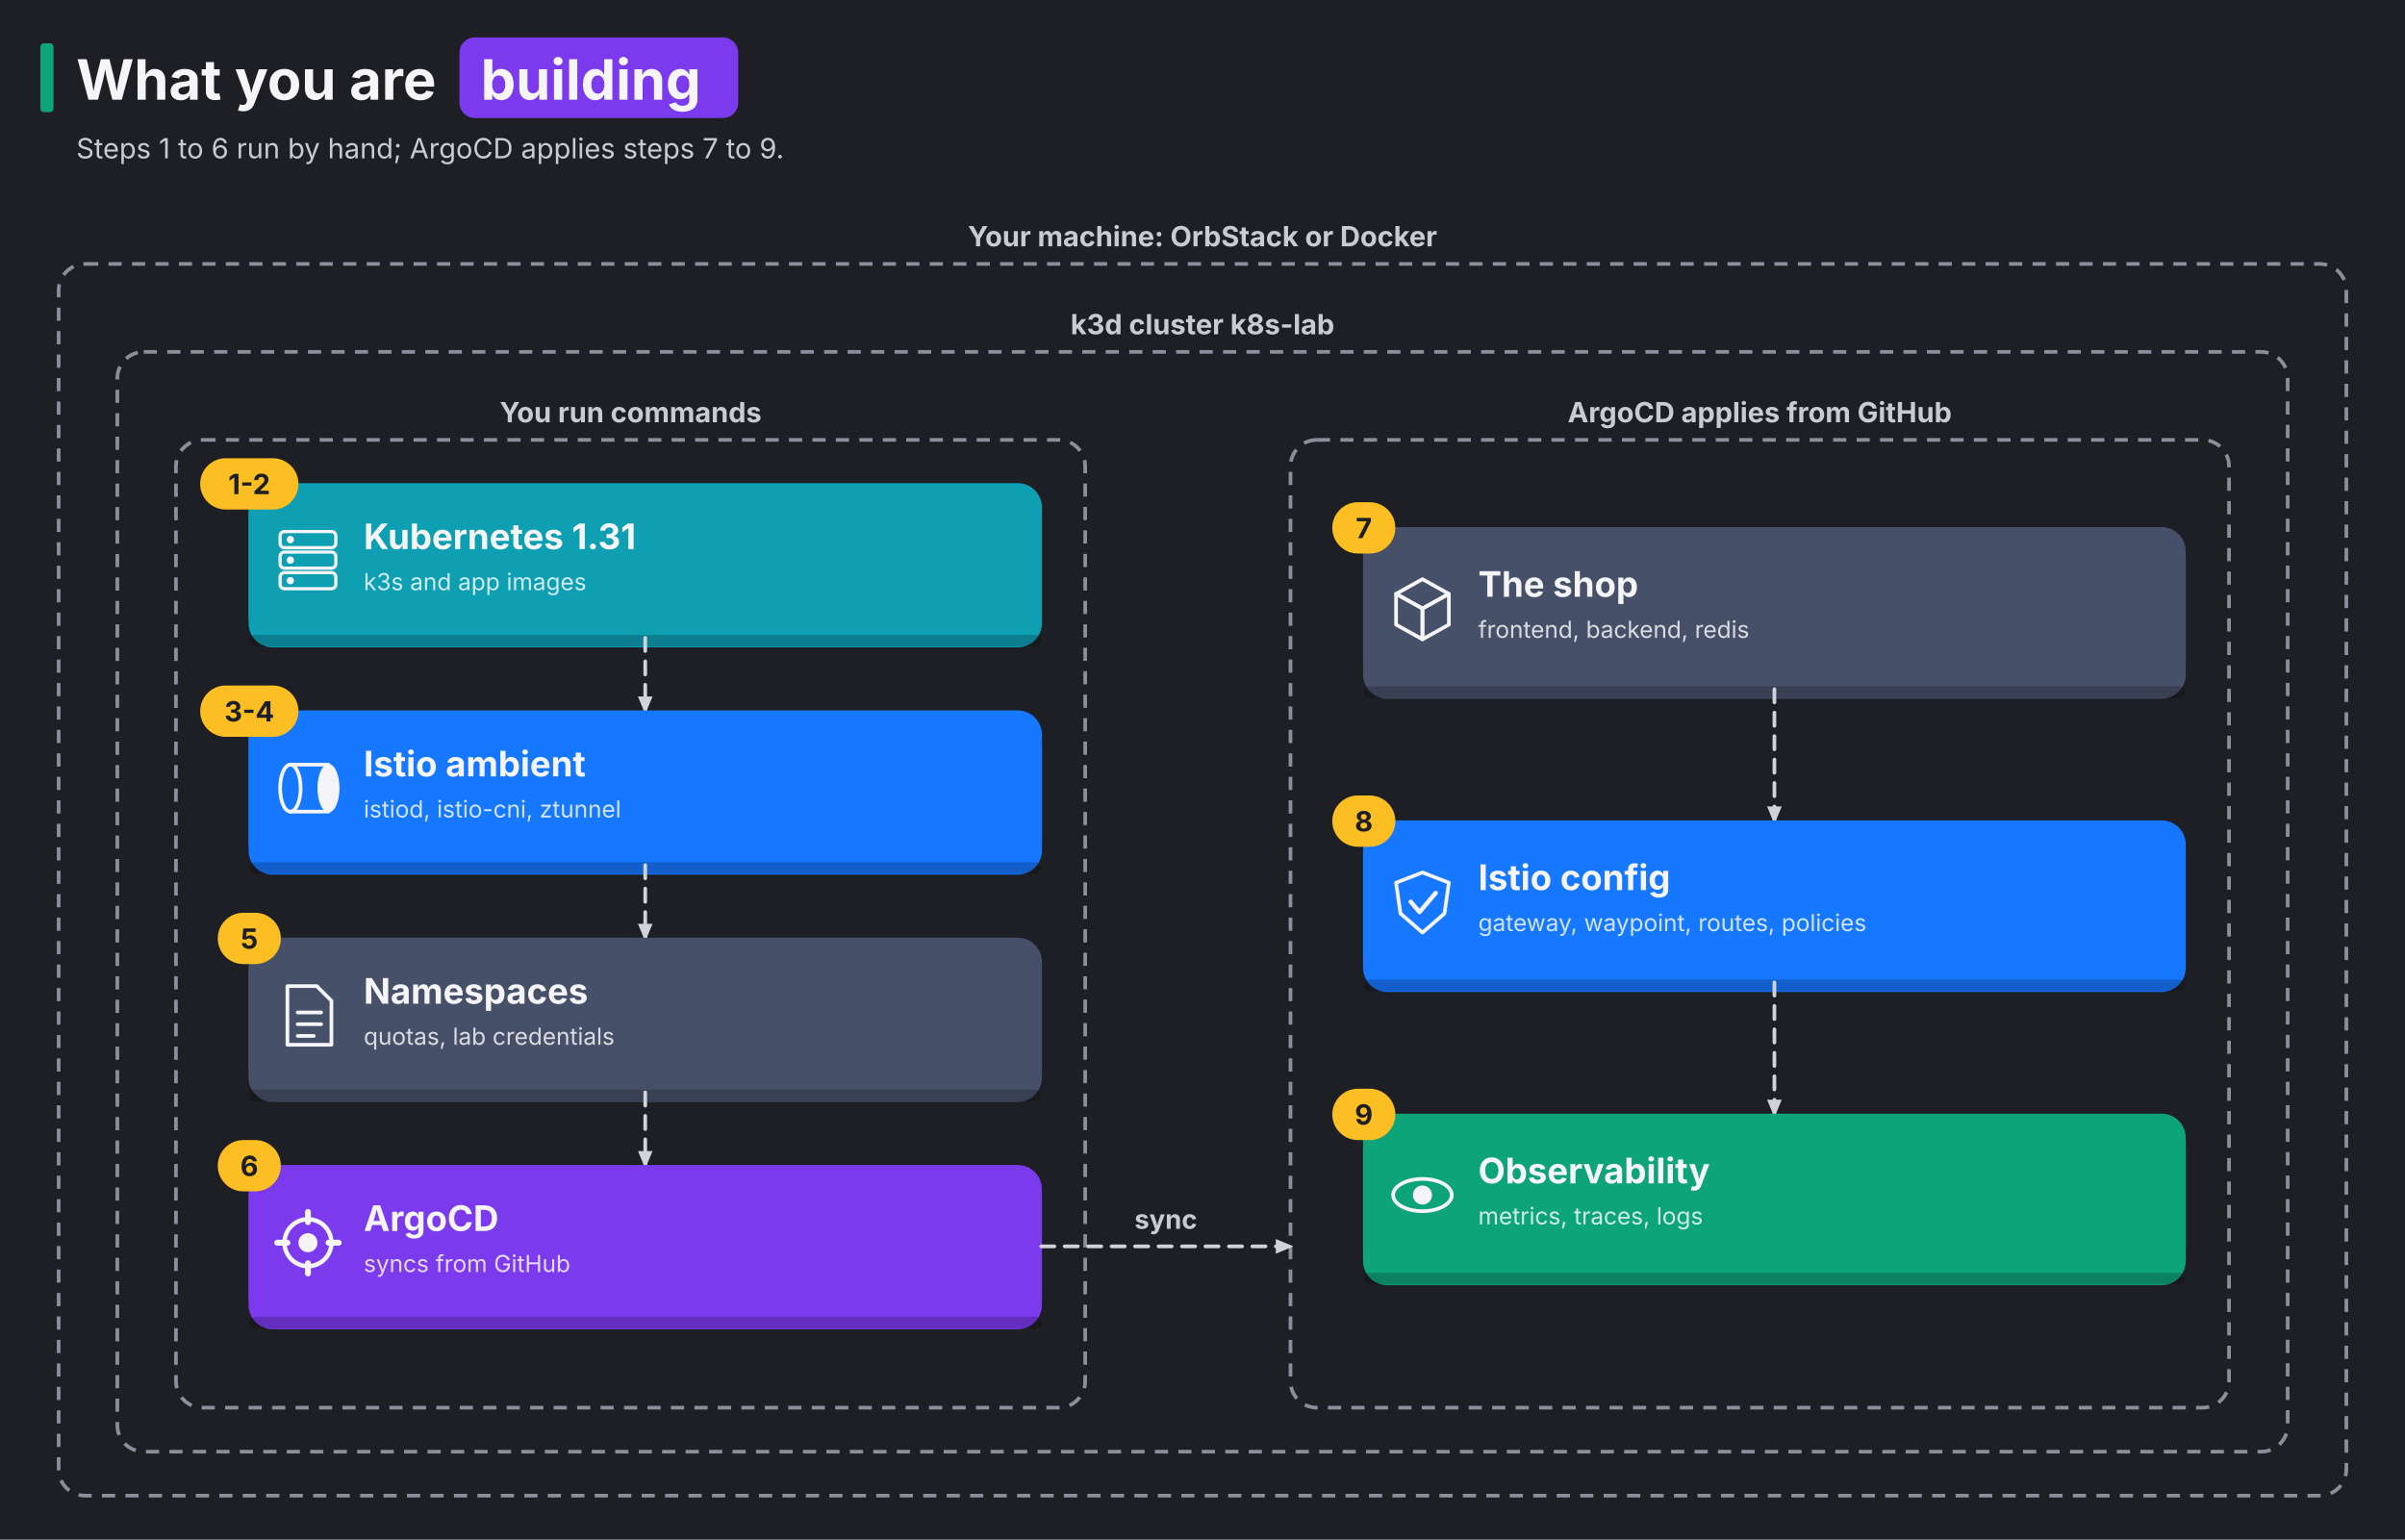
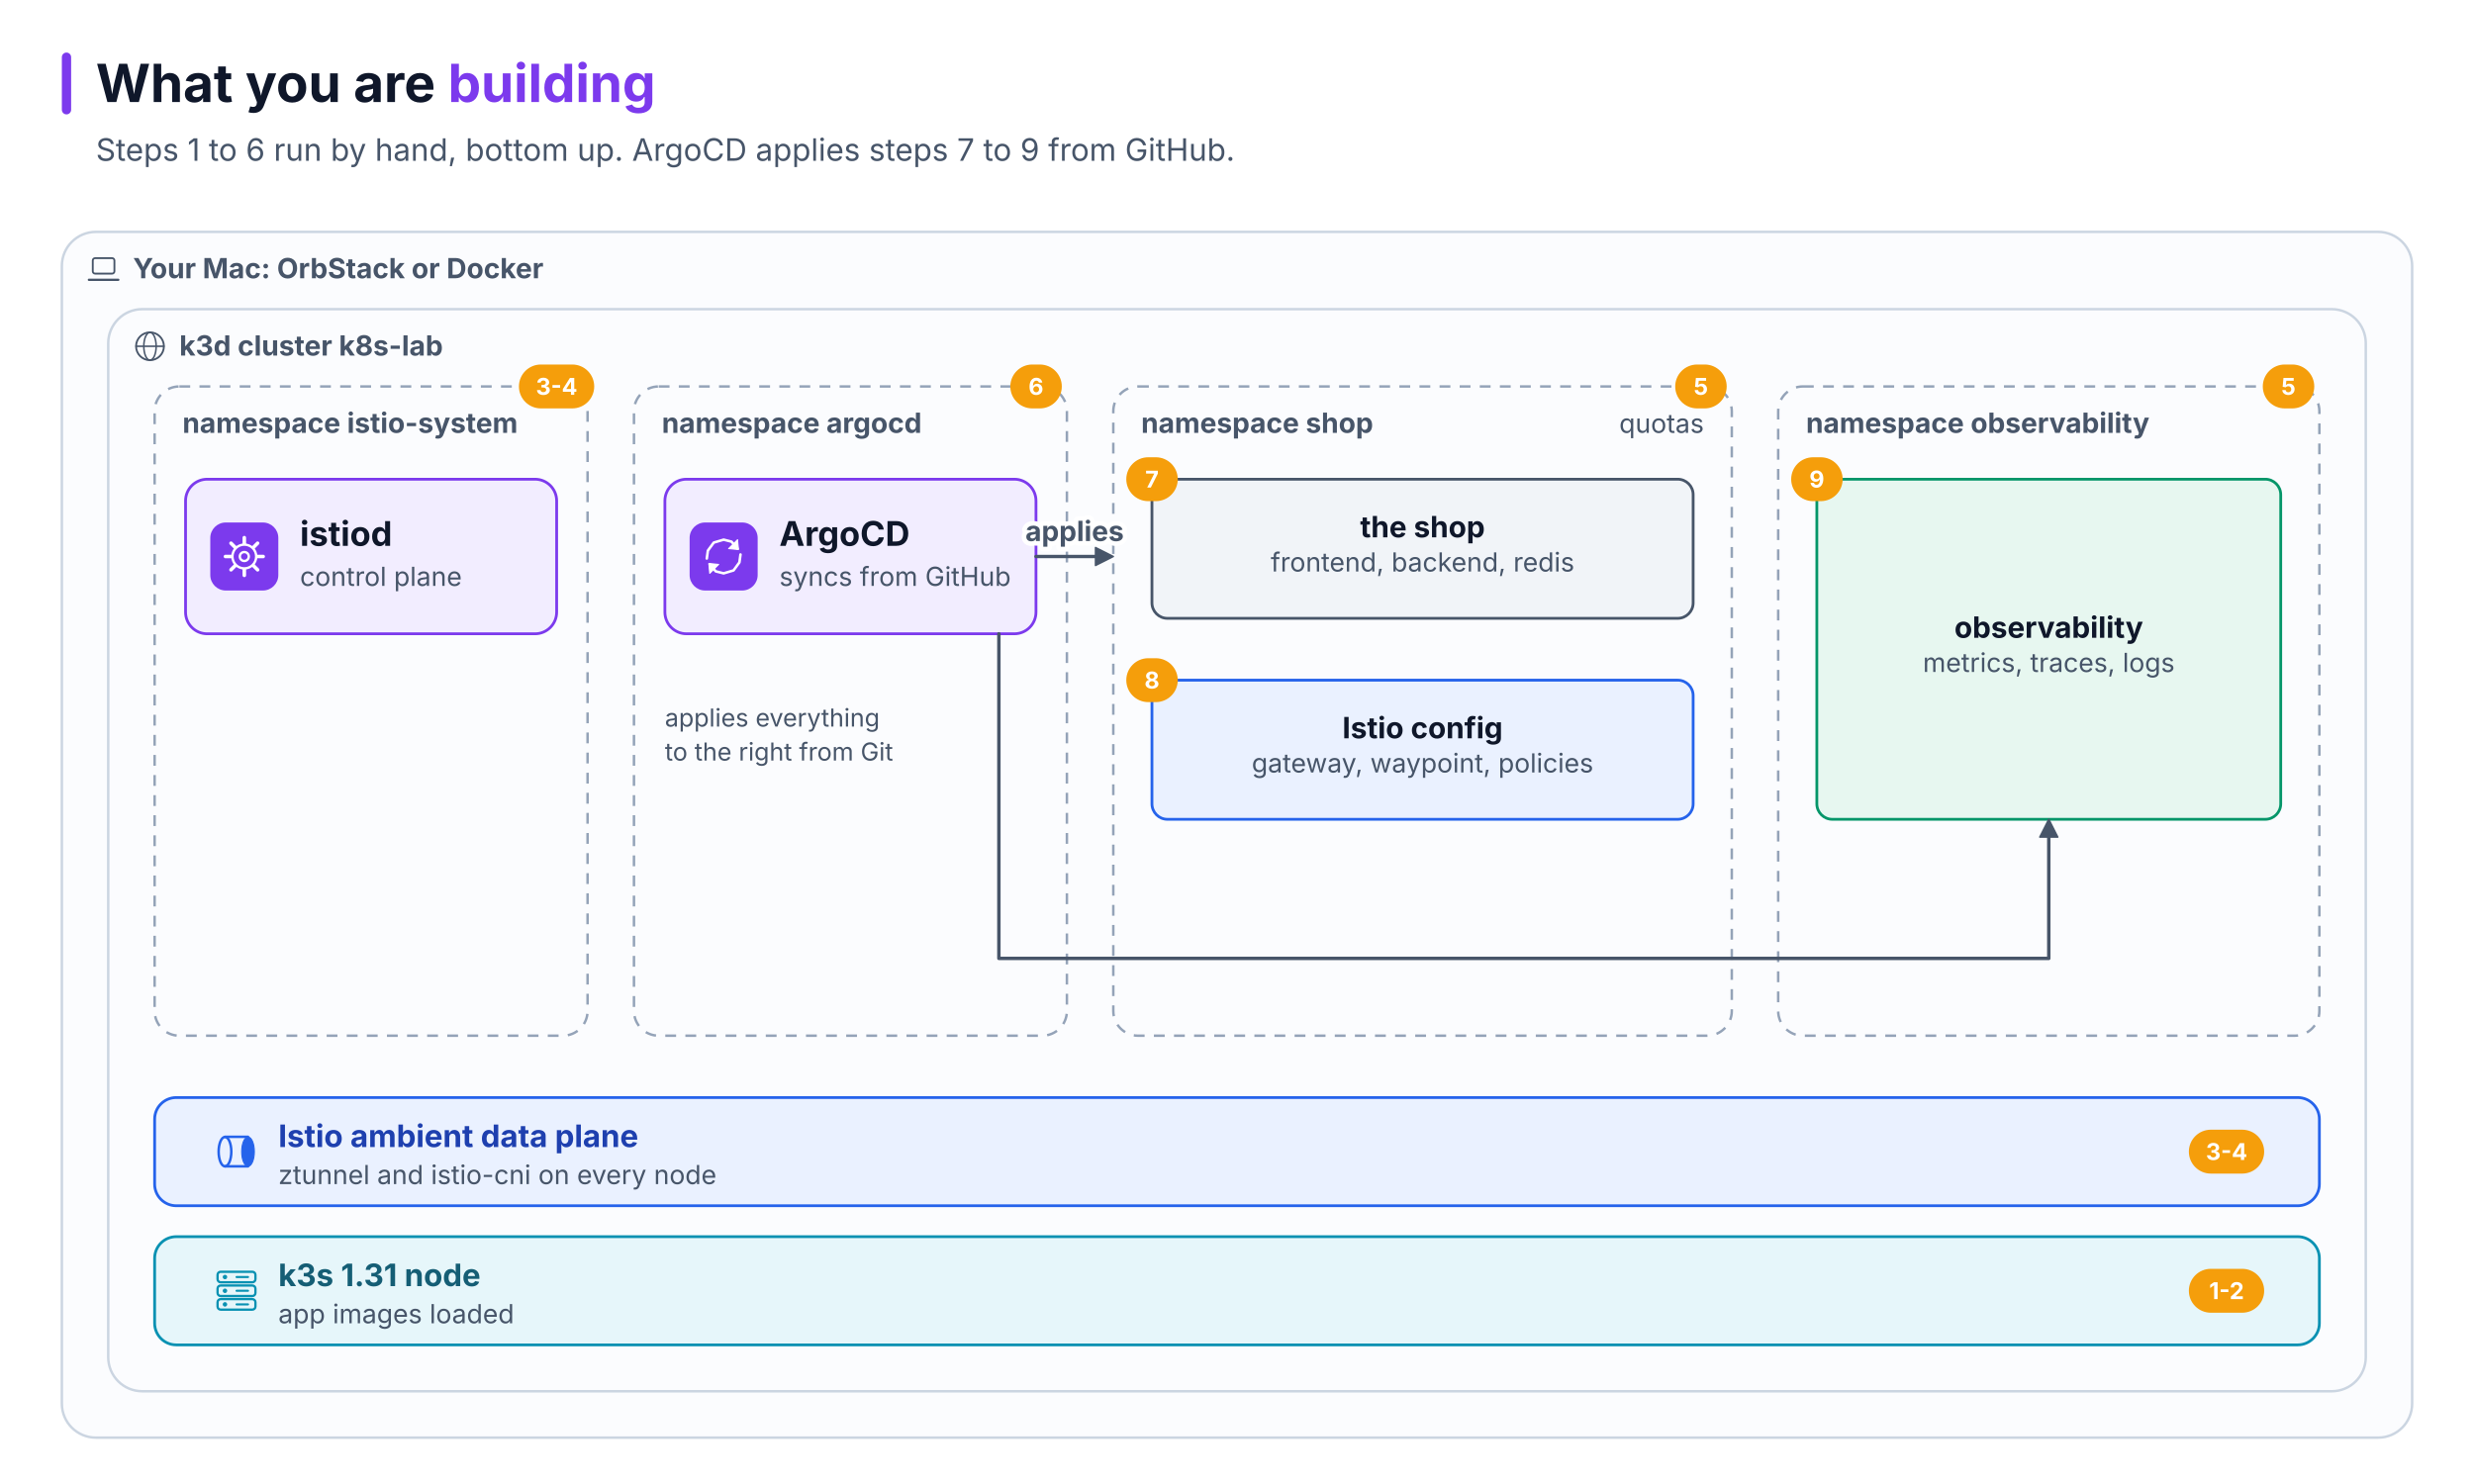
- <svg xmlns="http://www.w3.org/2000/svg" width="1640" height="1050" viewBox="0 0 1640 1050" font-family="Inter, -apple-system, 'Segoe UI', Helvetica, Arial, sans-serif">
-   <rect width="1640" height="1050" fill="#1e1f24" />
-   <defs>
-     <marker id="h" markerWidth="12" markerHeight="10" refX="10" refY="5" orient="auto" markerUnits="userSpaceOnUse">
-       <path d="M0,0 L12,5 L0,10 z" fill="#d0d3dc" />
-     </marker>
-   </defs>
-   <rect x="28.0" y="30.0" width="8.0" height="46.0" rx="2" fill="#0ea47a" stroke="#0ea47a" stroke-width="1" />
-   <text x="52.0" y="68.0" font-size="38" fill="#f5f5f7" font-weight="700" text-anchor="start">What you are</text>
-   <rect x="313.8" y="26.0" width="189.1" height="54.0" rx="10" fill="#7c3aed" stroke="#7c3aed" stroke-width="1" />
-   <text x="327.8" y="68.0" font-size="38" fill="#f5f5f7" font-weight="700" text-anchor="start">building</text>
-   <text x="52.0" y="108.0" font-size="19" fill="#c9cbd3" text-anchor="start">Steps 1 to 6 run by hand; ArgoCD applies steps 7 to 9.</text>
-   <rect x="40.0" y="180.0" width="1560.0" height="840.0" rx="18" fill="#00000000" stroke="#8b8f9c" stroke-width="2.5" stroke-dasharray="9 7" />
-   <text x="820.0" y="168.0" font-size="19" fill="#c9cbd3" font-weight="700" text-anchor="middle">Your machine: OrbStack or Docker</text>
-   <rect x="80.0" y="240.0" width="1480.0" height="750.0" rx="18" fill="#00000000" stroke="#8b8f9c" stroke-width="2.5" stroke-dasharray="9 7" />
-   <text x="820.0" y="228.0" font-size="19" fill="#c9cbd3" font-weight="700" text-anchor="middle">k3d cluster k8s-lab</text>
-   <rect x="120.0" y="300.0" width="620.0" height="660.0" rx="18" fill="#00000000" stroke="#8b8f9c" stroke-width="2.5" stroke-dasharray="9 7" />
-   <text x="430.0" y="288.0" font-size="19" fill="#c9cbd3" font-weight="700" text-anchor="middle">You run commands</text>
-   <rect x="170.0" y="336.0" width="540.0" height="105.0" rx="16" fill="#0e9fb3" stroke="#0e9fb3" stroke-width="1" />
-   <rect x="170.0" y="330.0" width="540.0" height="105.0" rx="16" fill="#0e9fb3" stroke="#0e9fb3" stroke-width="1" />
-   <rect x="170.0" y="433.0" width="540.0" height="8.0" rx="4" fill="#00000033" stroke="#00000033" stroke-width="0" />
-   <rect x="191.0" y="362.5" width="38.0" height="11.0" rx="3" fill="none" stroke="#f5f5f7" stroke-width="2.2" />
-   <ellipse cx="198.0" cy="368.0" rx="2" ry="2" fill="#f5f5f7" stroke="#f5f5f7" stroke-width="1" />
-   <rect x="191.0" y="376.5" width="38.0" height="11.0" rx="3" fill="none" stroke="#f5f5f7" stroke-width="2.2" />
-   <ellipse cx="198.0" cy="382.0" rx="2" ry="2" fill="#f5f5f7" stroke="#f5f5f7" stroke-width="1" />
-   <rect x="191.0" y="390.5" width="38.0" height="11.0" rx="3" fill="none" stroke="#f5f5f7" stroke-width="2.2" />
-   <ellipse cx="198.0" cy="396.0" rx="2" ry="2" fill="#f5f5f7" stroke="#f5f5f7" stroke-width="1" />
-   <text x="248.0" y="374.5" font-size="24" fill="#f5f5f7" font-weight="700" text-anchor="start">Kubernetes 1.31</text>
-   <text x="248.0" y="402.5" font-size="16" fill="#ffffffcc" text-anchor="start">k3s and app images</text>
-   <rect x="137.0" y="313.0" width="66.0" height="34.0" rx="17" fill="#fbbf24" stroke="#fbbf24" stroke-width="1" />
-   <text x="170.0" y="337.0" font-size="19" fill="#1e1f24" font-weight="700" text-anchor="middle">1-2</text>
-   <polyline points="440.0,435.0 440.0,485.0" fill="none" stroke="#d0d3dc" stroke-width="2.5" stroke-linecap="round" stroke-linejoin="round" stroke-dasharray="9 7" marker-end="url(#h)" />
-   <rect x="170.0" y="491.0" width="540.0" height="105.0" rx="16" fill="#1677ff" stroke="#1677ff" stroke-width="1" />
-   <rect x="170.0" y="485.0" width="540.0" height="105.0" rx="16" fill="#1677ff" stroke="#1677ff" stroke-width="1" />
-   <rect x="170.0" y="588.0" width="540.0" height="8.0" rx="4" fill="#00000033" stroke="#00000033" stroke-width="0" />
-   <ellipse cx="198.0" cy="537.5" rx="7" ry="16" fill="none" stroke="#f5f5f7" stroke-width="2.5" />
-   <polyline points="198.0,521.5 224.0,521.5" fill="none" stroke="#f5f5f7" stroke-width="2.5" stroke-linecap="round" stroke-linejoin="round" />
-   <polyline points="198.0,553.5 224.0,553.5" fill="none" stroke="#f5f5f7" stroke-width="2.5" stroke-linecap="round" stroke-linejoin="round" />
-   <ellipse cx="224.0" cy="537.5" rx="7" ry="16" fill="#f5f5f7" stroke="#f5f5f7" stroke-width="1" />
-   <text x="248.0" y="529.5" font-size="24" fill="#f5f5f7" font-weight="700" text-anchor="start">Istio ambient</text>
-   <text x="248.0" y="557.5" font-size="16" fill="#ffffffcc" text-anchor="start">istiod, istio-cni, ztunnel</text>
-   <rect x="137.0" y="468.0" width="66.0" height="34.0" rx="17" fill="#fbbf24" stroke="#fbbf24" stroke-width="1" />
-   <text x="170.0" y="492.0" font-size="19" fill="#1e1f24" font-weight="700" text-anchor="middle">3-4</text>
-   <polyline points="440.0,590.0 440.0,640.0" fill="none" stroke="#d0d3dc" stroke-width="2.5" stroke-linecap="round" stroke-linejoin="round" stroke-dasharray="9 7" marker-end="url(#h)" />
-   <rect x="170.0" y="646.0" width="540.0" height="105.0" rx="16" fill="#475069" stroke="#475069" stroke-width="1" />
-   <rect x="170.0" y="640.0" width="540.0" height="105.0" rx="16" fill="#475069" stroke="#475069" stroke-width="1" />
-   <rect x="170.0" y="743.0" width="540.0" height="8.0" rx="4" fill="#00000033" stroke="#00000033" stroke-width="0" />
-   <polygon points="196.0,672.5 216.0,672.5 226.0,682.5 226.0,712.5 196.0,712.5" fill="none" stroke="#f5f5f7" stroke-width="2.5" stroke-linejoin="round" />
-   <polyline points="203.0,690.5 219.0,690.5" fill="none" stroke="#f5f5f7" stroke-width="2.5" stroke-linecap="round" stroke-linejoin="round" />
-   <polyline points="203.0,698.5 219.0,698.5" fill="none" stroke="#f5f5f7" stroke-width="2.5" stroke-linecap="round" stroke-linejoin="round" />
-   <polyline points="203.0,706.5 214.0,706.5" fill="none" stroke="#f5f5f7" stroke-width="2.5" stroke-linecap="round" stroke-linejoin="round" />
-   <text x="248.0" y="684.5" font-size="24" fill="#f5f5f7" font-weight="700" text-anchor="start">Namespaces</text>
-   <text x="248.0" y="712.5" font-size="16" fill="#ffffffcc" text-anchor="start">quotas, lab credentials</text>
-   <rect x="149.0" y="623.0" width="42.0" height="34.0" rx="17" fill="#fbbf24" stroke="#fbbf24" stroke-width="1" />
-   <text x="170.0" y="647.0" font-size="19" fill="#1e1f24" font-weight="700" text-anchor="middle">5</text>
-   <polyline points="440.0,745.0 440.0,795.0" fill="none" stroke="#d0d3dc" stroke-width="2.5" stroke-linecap="round" stroke-linejoin="round" stroke-dasharray="9 7" marker-end="url(#h)" />
-   <rect x="170.0" y="801.0" width="540.0" height="105.0" rx="16" fill="#7c3aed" stroke="#7c3aed" stroke-width="1" />
-   <rect x="170.0" y="795.0" width="540.0" height="105.0" rx="16" fill="#7c3aed" stroke="#7c3aed" stroke-width="1" />
-   <rect x="170.0" y="898.0" width="540.0" height="8.0" rx="4" fill="#00000033" stroke="#00000033" stroke-width="0" />
-   <ellipse cx="210.0" cy="847.5" rx="16" ry="16" fill="none" stroke="#f5f5f7" stroke-width="3" />
-   <ellipse cx="210.0" cy="847.5" rx="6" ry="6" fill="#f5f5f7" stroke="#f5f5f7" stroke-width="1" />
-   <polyline points="210.0,826.5 210.0,833.5" fill="none" stroke="#f5f5f7" stroke-width="4" stroke-linecap="round" stroke-linejoin="round" />
-   <polyline points="210.0,861.5 210.0,868.5" fill="none" stroke="#f5f5f7" stroke-width="4" stroke-linecap="round" stroke-linejoin="round" />
-   <polyline points="189.0,847.5 196.0,847.5" fill="none" stroke="#f5f5f7" stroke-width="4" stroke-linecap="round" stroke-linejoin="round" />
-   <polyline points="224.0,847.5 231.0,847.5" fill="none" stroke="#f5f5f7" stroke-width="4" stroke-linecap="round" stroke-linejoin="round" />
-   <text x="248.0" y="839.5" font-size="24" fill="#f5f5f7" font-weight="700" text-anchor="start">ArgoCD</text>
-   <text x="248.0" y="867.5" font-size="16" fill="#ffffffcc" text-anchor="start">syncs from GitHub</text>
-   <rect x="149.0" y="778.0" width="42.0" height="34.0" rx="17" fill="#fbbf24" stroke="#fbbf24" stroke-width="1" />
-   <text x="170.0" y="802.0" font-size="19" fill="#1e1f24" font-weight="700" text-anchor="middle">6</text>
-   <rect x="880.0" y="300.0" width="640.0" height="660.0" rx="18" fill="#00000000" stroke="#8b8f9c" stroke-width="2.5" stroke-dasharray="9 7" />
-   <text x="1200.0" y="288.0" font-size="19" fill="#c9cbd3" font-weight="700" text-anchor="middle">ArgoCD applies from GitHub</text>
-   <rect x="930.0" y="366.0" width="560.0" height="110.0" rx="16" fill="#475069" stroke="#475069" stroke-width="1" />
-   <rect x="930.0" y="360.0" width="560.0" height="110.0" rx="16" fill="#475069" stroke="#475069" stroke-width="1" />
-   <rect x="930.0" y="468.0" width="560.0" height="8.0" rx="4" fill="#00000033" stroke="#00000033" stroke-width="0" />
-   <polygon points="970.0,395.0 988.0,405.0 970.0,415.0 952.0,405.0" fill="none" stroke="#f5f5f7" stroke-width="2.5" stroke-linejoin="round" />
-   <polygon points="952.0,405.0 970.0,415.0 970.0,436.0 952.0,426.0" fill="none" stroke="#f5f5f7" stroke-width="2.5" stroke-linejoin="round" />
-   <polygon points="988.0,405.0 970.0,415.0 970.0,436.0 988.0,426.0" fill="none" stroke="#f5f5f7" stroke-width="2.5" stroke-linejoin="round" />
-   <text x="1008.0" y="407.0" font-size="24" fill="#f5f5f7" font-weight="700" text-anchor="start">The shop</text>
-   <text x="1008.0" y="435.0" font-size="16" fill="#ffffffcc" text-anchor="start">frontend, backend, redis</text>
-   <rect x="909.0" y="343.0" width="42.0" height="34.0" rx="17" fill="#fbbf24" stroke="#fbbf24" stroke-width="1" />
-   <text x="930.0" y="367.0" font-size="19" fill="#1e1f24" font-weight="700" text-anchor="middle">7</text>
-   <polyline points="1210.0,470.0 1210.0,560.0" fill="none" stroke="#d0d3dc" stroke-width="2.5" stroke-linecap="round" stroke-linejoin="round" stroke-dasharray="9 7" marker-end="url(#h)" />
-   <rect x="930.0" y="566.0" width="560.0" height="110.0" rx="16" fill="#1677ff" stroke="#1677ff" stroke-width="1" />
-   <rect x="930.0" y="560.0" width="560.0" height="110.0" rx="16" fill="#1677ff" stroke="#1677ff" stroke-width="1" />
-   <rect x="930.0" y="668.0" width="560.0" height="8.0" rx="4" fill="#00000033" stroke="#00000033" stroke-width="0" />
-   <polygon points="970.0,595.0 988.0,602.0 985.0,623.0 970.0,636.0 955.0,623.0 952.0,602.0" fill="none" stroke="#f5f5f7" stroke-width="2.5" stroke-linejoin="round" />
-   <polyline points="962.0,615.0 968.0,622.0 979.0,609.0" fill="none" stroke="#f5f5f7" stroke-width="3" stroke-linecap="round" stroke-linejoin="round" />
-   <text x="1008.0" y="607.0" font-size="24" fill="#f5f5f7" font-weight="700" text-anchor="start">Istio config</text>
-   <text x="1008.0" y="635.0" font-size="16" fill="#ffffffcc" text-anchor="start">gateway, waypoint, routes, policies</text>
-   <rect x="909.0" y="543.0" width="42.0" height="34.0" rx="17" fill="#fbbf24" stroke="#fbbf24" stroke-width="1" />
-   <text x="930.0" y="567.0" font-size="19" fill="#1e1f24" font-weight="700" text-anchor="middle">8</text>
-   <polyline points="1210.0,670.0 1210.0,760.0" fill="none" stroke="#d0d3dc" stroke-width="2.5" stroke-linecap="round" stroke-linejoin="round" stroke-dasharray="9 7" marker-end="url(#h)" />
-   <rect x="930.0" y="766.0" width="560.0" height="110.0" rx="16" fill="#0ea47a" stroke="#0ea47a" stroke-width="1" />
-   <rect x="930.0" y="760.0" width="560.0" height="110.0" rx="16" fill="#0ea47a" stroke="#0ea47a" stroke-width="1" />
-   <rect x="930.0" y="868.0" width="560.0" height="8.0" rx="4" fill="#00000033" stroke="#00000033" stroke-width="0" />
-   <ellipse cx="970.0" cy="815.0" rx="20" ry="11" fill="none" stroke="#f5f5f7" stroke-width="2.5" />
-   <ellipse cx="970.0" cy="815.0" rx="6" ry="6" fill="#f5f5f7" stroke="#f5f5f7" stroke-width="1" />
-   <text x="1008.0" y="807.0" font-size="24" fill="#f5f5f7" font-weight="700" text-anchor="start">Observability</text>
-   <text x="1008.0" y="835.0" font-size="16" fill="#ffffffcc" text-anchor="start">metrics, traces, logs</text>
-   <rect x="909.0" y="743.0" width="42.0" height="34.0" rx="17" fill="#fbbf24" stroke="#fbbf24" stroke-width="1" />
-   <text x="930.0" y="767.0" font-size="19" fill="#1e1f24" font-weight="700" text-anchor="middle">9</text>
-   <polyline points="710.0,850.0 880.0,850.0" fill="none" stroke="#d0d3dc" stroke-width="2.5" stroke-linecap="round" stroke-linejoin="round" stroke-dasharray="9 7" marker-end="url(#h)" />
-   <text x="795.0" y="838.0" font-size="18" fill="#c9cbd3" font-weight="700" text-anchor="middle">sync</text>
+ <svg xmlns="http://www.w3.org/2000/svg" width="1600" height="960" viewBox="0 0 1600 960" font-family="Inter, -apple-system, 'Segoe UI', Helvetica, Arial, sans-serif">
+   <rect width="1600" height="960" fill="#ffffff" />
+   <rect x="40.0" y="34.0" width="6.0" height="40.0" rx="3.0" fill="#7c3aed" stroke="none" />
+   <text x="62" y="66" font-size="34" font-weight="700" fill="#0f172a">What you are <tspan fill="#7c3aed">building</tspan>
+   </text>
+   <text x="62.0" y="104.0" font-size="20.0" fill="#475569" text-anchor="start">Steps 1 to 6 run by hand, bottom up. ArgoCD applies steps 7 to 9 from GitHub.</text>
+   <rect x="40.0" y="150.0" width="1520.0" height="780.0" rx="22.0" fill="#fbfcfe" stroke="#cbd5e1" stroke-width="1.6" />
+   <rect x="60.0" y="167.0" width="14.0" height="10.0" rx="1.5" fill="none" stroke="#475569" stroke-width="1.2" />
+   <polyline points="57.5,181.0 76.5,181.0" fill="none" stroke="#475569" stroke-width="1.50" stroke-linecap="round" stroke-linejoin="round" />
+   <text x="86.0" y="180.0" font-size="18.0" fill="#475569" font-weight="700" text-anchor="start">Your Mac: OrbStack or Docker</text>
+   <rect x="70.0" y="200.0" width="1460.0" height="700.0" rx="22.0" fill="#fbfcfe" stroke="#cbd5e1" stroke-width="1.6" />
+   <ellipse cx="97.0" cy="224.0" rx="9.0" ry="9.0" fill="none" stroke="#475569" stroke-width="1.20" />
+   <ellipse cx="97.0" cy="224.0" rx="4.0" ry="9.0" fill="none" stroke="#475569" stroke-width="1.00" />
+   <polyline points="88.0,224.0 106.0,224.0" fill="none" stroke="#475569" stroke-width="1.00" stroke-linecap="round" stroke-linejoin="round" />
+   <text x="116.0" y="230.0" font-size="18.0" fill="#475569" font-weight="700" text-anchor="start">k3d cluster k8s-lab</text>
+   <rect x="100.0" y="800.0" width="1400.0" height="70.0" rx="14.0" fill="#e6f6fa" stroke="#0891b2" stroke-width="1.8" />
+   <rect x="140.7" y="822.7" width="24.5" height="6.8" rx="2.0" fill="none" stroke="#0891b2" stroke-width="1.496" />
+   <ellipse cx="145.5" cy="826.1" rx="1.1" ry="1.1" fill="#0891b2" stroke="#0891b2" stroke-width="0.68" />
+   <polyline points="153.0,826.1 160.4,826.1" fill="none" stroke="#0891b2" stroke-width="1.36" stroke-linecap="round" stroke-linejoin="round" />
+   <rect x="140.7" y="831.6" width="24.5" height="6.8" rx="2.0" fill="none" stroke="#0891b2" stroke-width="1.496" />
+   <ellipse cx="145.5" cy="835.0" rx="1.1" ry="1.1" fill="#0891b2" stroke="#0891b2" stroke-width="0.68" />
+   <polyline points="153.0,835.0 160.4,835.0" fill="none" stroke="#0891b2" stroke-width="1.36" stroke-linecap="round" stroke-linejoin="round" />
+   <rect x="140.7" y="840.4" width="24.5" height="6.8" rx="2.0" fill="none" stroke="#0891b2" stroke-width="1.496" />
+   <ellipse cx="145.5" cy="843.8" rx="1.1" ry="1.1" fill="#0891b2" stroke="#0891b2" stroke-width="0.68" />
+   <polyline points="153.0,843.8 160.4,843.8" fill="none" stroke="#0891b2" stroke-width="1.36" stroke-linecap="round" stroke-linejoin="round" />
+   <text x="180.0" y="832.0" font-size="20.0" fill="#155e75" font-weight="700" text-anchor="start">k3s 1.31 node</text>
+   <text x="180.0" y="856.0" font-size="17.0" fill="#475569" text-anchor="start">app images loaded</text>
+   <rect x="1416.3" y="821.5" width="47.3" height="27.0" rx="13.5" fill="#f59e0b" stroke="#f59e0b" stroke-width="1.4" />
+   <text x="1440.0" y="840.4" font-size="15.0" fill="#ffffff" font-weight="700" text-anchor="middle">1-2</text>
+   <rect x="100.0" y="710.0" width="1400.0" height="70.0" rx="14.0" fill="#eaf1ff" stroke="#2563eb" stroke-width="1.8" />
+   <ellipse cx="145.5" cy="745.0" rx="4.1" ry="9.5" fill="none" stroke="#2563eb" stroke-width="1.63" />
+   <polyline points="145.5,735.4 160.4,735.4" fill="none" stroke="#2563eb" stroke-width="1.63" stroke-linecap="round" stroke-linejoin="round" />
+   <polyline points="145.5,754.5 160.4,754.5" fill="none" stroke="#2563eb" stroke-width="1.63" stroke-linecap="round" stroke-linejoin="round" />
+   <ellipse cx="160.4" cy="745.0" rx="4.1" ry="9.5" fill="#2563eb" stroke="#2563eb" stroke-width="0.68" />
+   <text x="180.0" y="742.0" font-size="20.0" fill="#1e40af" font-weight="700" text-anchor="start">Istio ambient data plane</text>
+   <text x="180.0" y="766.0" font-size="17.0" fill="#475569" text-anchor="start">ztunnel and istio-cni on every node</text>
+   <rect x="1416.3" y="731.5" width="47.3" height="27.0" rx="13.5" fill="#f59e0b" stroke="#f59e0b" stroke-width="1.4" />
+   <text x="1440.0" y="750.4" font-size="15.0" fill="#ffffff" font-weight="700" text-anchor="middle">3-4</text>
+   <rect x="100.0" y="250.0" width="280.0" height="420.0" rx="16.0" fill="none" stroke="#94a3b8" stroke-width="1.6" stroke-dasharray="7 6" />
+   <text x="118.0" y="280.0" font-size="18.0" fill="#475569" font-weight="700" text-anchor="start">namespace istio-system</text>
+   <rect x="120.0" y="310.0" width="240.0" height="100.0" rx="14.0" fill="#f2edff" stroke="#7c3aed" stroke-width="1.8" />
+   <rect x="136.0" y="338.0" width="44.0" height="44.0" rx="10.0" fill="#7c3aed" stroke="none" />
+   <polyline points="158.0,347.8 158.0,352.3" fill="none" stroke="#ffffff" stroke-width="2.30" stroke-linecap="round" stroke-linejoin="round" />
+   <polyline points="158.0,367.7 158.0,372.2" fill="none" stroke="#ffffff" stroke-width="2.30" stroke-linecap="round" stroke-linejoin="round" />
+   <polyline points="145.8,360.0 150.3,360.0" fill="none" stroke="#ffffff" stroke-width="2.30" stroke-linecap="round" stroke-linejoin="round" />
+   <polyline points="165.7,360.0 170.2,360.0" fill="none" stroke="#ffffff" stroke-width="2.30" stroke-linecap="round" stroke-linejoin="round" />
+   <polyline points="149.4,351.4 152.6,354.6" fill="none" stroke="#ffffff" stroke-width="2.30" stroke-linecap="round" stroke-linejoin="round" />
+   <polyline points="163.4,365.4 166.6,368.6" fill="none" stroke="#ffffff" stroke-width="2.30" stroke-linecap="round" stroke-linejoin="round" />
+   <polyline points="166.6,351.4 163.4,354.6" fill="none" stroke="#ffffff" stroke-width="2.30" stroke-linecap="round" stroke-linejoin="round" />
+   <polyline points="149.4,368.6 152.6,365.4" fill="none" stroke="#ffffff" stroke-width="2.30" stroke-linecap="round" stroke-linejoin="round" />
+   <ellipse cx="158.0" cy="360.0" rx="7.7" ry="7.7" fill="#7c3aed" stroke="#ffffff" stroke-width="1.54" />
+   <ellipse cx="158.0" cy="360.0" rx="2.9" ry="2.9" fill="none" stroke="#ffffff" stroke-width="1.54" />
+   <text x="194.0" y="353.1" font-size="22.0" fill="#0f172a" font-weight="700" text-anchor="start">istiod</text>
+   <text x="194.0" y="379.0" font-size="17.0" fill="#475569" text-anchor="start">control plane</text>
+   <rect x="336.3" y="236.5" width="47.3" height="27.0" rx="13.5" fill="#f59e0b" stroke="#f59e0b" stroke-width="1.4" />
+   <text x="360.0" y="255.4" font-size="15.0" fill="#ffffff" font-weight="700" text-anchor="middle">3-4</text>
+   <rect x="410.0" y="250.0" width="280.0" height="420.0" rx="16.0" fill="none" stroke="#94a3b8" stroke-width="1.6" stroke-dasharray="7 6" />
+   <text x="428.0" y="280.0" font-size="18.0" fill="#475569" font-weight="700" text-anchor="start">namespace argocd</text>
+   <rect x="430.0" y="310.0" width="240.0" height="100.0" rx="14.0" fill="#f2edff" stroke="#7c3aed" stroke-width="1.8" />
+   <rect x="446.0" y="338.0" width="44.0" height="44.0" rx="10.0" fill="#7c3aed" stroke="none" />
+   <polyline points="477.0,354.9 473.1,350.4 468.0,349.1 461.6,351.0 457.8,356.2 457.1,361.3" fill="none" stroke="#ffffff" stroke-width="1.66" stroke-linecap="round" stroke-linejoin="round" />
+   <polygon points="477.0,349.1 477.6,355.5 471.2,354.9" fill="#ffffff" stroke="#ffffff" stroke-width="0.64" stroke-linejoin="round" />
+   <polyline points="459.0,365.1 462.9,369.6 468.0,370.9 474.4,369.0 478.2,363.8 478.9,358.7" fill="none" stroke="#ffffff" stroke-width="1.66" stroke-linecap="round" stroke-linejoin="round" />
+   <polygon points="459.0,370.9 458.4,364.5 464.8,365.1" fill="#ffffff" stroke="#ffffff" stroke-width="0.64" stroke-linejoin="round" />
+   <text x="504.0" y="353.1" font-size="22.0" fill="#0f172a" font-weight="700" text-anchor="start">ArgoCD</text>
+   <text x="504.0" y="379.0" font-size="17.0" fill="#475569" text-anchor="start">syncs from GitHub</text>
+   <rect x="654.1" y="236.5" width="31.9" height="27.0" rx="13.5" fill="#f59e0b" stroke="#f59e0b" stroke-width="1.4" />
+   <text x="670.0" y="255.4" font-size="15.0" fill="#ffffff" font-weight="700" text-anchor="middle">6</text>
+   <text x="430.0" y="470.0" font-size="16.0" fill="#475569" text-anchor="start">applies everything</text>
+   <text x="430.0" y="492.0" font-size="16.0" fill="#475569" text-anchor="start">to the right from Git</text>
+   <rect x="720.0" y="250.0" width="400.0" height="420.0" rx="16.0" fill="none" stroke="#94a3b8" stroke-width="1.6" stroke-dasharray="7 6" />
+   <text x="738.0" y="280.0" font-size="18.0" fill="#475569" font-weight="700" text-anchor="start">namespace shop</text>
+   <text x="1102.0" y="280.0" font-size="17.0" fill="#475569" text-anchor="end">quotas</text>
+   <rect x="1084.1" y="236.5" width="31.9" height="27.0" rx="13.5" fill="#f59e0b" stroke="#f59e0b" stroke-width="1.4" />
+   <text x="1100.0" y="255.4" font-size="15.0" fill="#ffffff" font-weight="700" text-anchor="middle">5</text>
+   <rect x="745.0" y="310.0" width="350.0" height="90.0" rx="10.0" fill="#f1f4f8" stroke="#475569" stroke-width="1.8" />
+   <text x="920.0" y="347.6" font-size="19.0" fill="#0f172a" font-weight="700" text-anchor="middle">the shop</text>
+   <text x="920.0" y="369.7" font-size="17.0" fill="#475569" text-anchor="middle">frontend, backend, redis</text>
+   <rect x="729.1" y="296.5" width="31.9" height="27.0" rx="13.5" fill="#f59e0b" stroke="#f59e0b" stroke-width="1.4" />
+   <text x="745.0" y="315.4" font-size="15.0" fill="#ffffff" font-weight="700" text-anchor="middle">7</text>
+   <rect x="745.0" y="440.0" width="350.0" height="90.0" rx="10.0" fill="#eaf1ff" stroke="#2563eb" stroke-width="1.8" />
+   <text x="920.0" y="477.6" font-size="19.0" fill="#0f172a" font-weight="700" text-anchor="middle">Istio config</text>
+   <text x="920.0" y="499.7" font-size="17.0" fill="#475569" text-anchor="middle">gateway, waypoint, policies</text>
+   <rect x="729.1" y="426.5" width="31.9" height="27.0" rx="13.5" fill="#f59e0b" stroke="#f59e0b" stroke-width="1.4" />
+   <text x="745.0" y="445.4" font-size="15.0" fill="#ffffff" font-weight="700" text-anchor="middle">8</text>
+   <rect x="1150.0" y="250.0" width="350.0" height="420.0" rx="16.0" fill="none" stroke="#94a3b8" stroke-width="1.6" stroke-dasharray="7 6" />
+   <text x="1168.0" y="280.0" font-size="18.0" fill="#475569" font-weight="700" text-anchor="start">namespace observability</text>
+   <rect x="1464.1" y="236.5" width="31.9" height="27.0" rx="13.5" fill="#f59e0b" stroke="#f59e0b" stroke-width="1.4" />
+   <text x="1480.0" y="255.4" font-size="15.0" fill="#ffffff" font-weight="700" text-anchor="middle">5</text>
+   <rect x="1175.0" y="310.0" width="300.0" height="220.0" rx="10.0" fill="#e7f7f0" stroke="#059669" stroke-width="1.8" />
+   <text x="1325.0" y="412.6" font-size="19.0" fill="#0f172a" font-weight="700" text-anchor="middle">observability</text>
+   <text x="1325.0" y="434.7" font-size="17.0" fill="#475569" text-anchor="middle">metrics, traces, logs</text>
+   <rect x="1159.1" y="296.5" width="31.9" height="27.0" rx="13.5" fill="#f59e0b" stroke="#f59e0b" stroke-width="1.4" />
+   <text x="1175.0" y="315.4" font-size="15.0" fill="#ffffff" font-weight="700" text-anchor="middle">9</text>
+   <polyline points="670.0,360.0 710.5,360.0" fill="none" stroke="#475569" stroke-width="2.20" stroke-linecap="round" stroke-linejoin="round" />
+   <polygon points="720.0,360.0 708.5,365.8 708.5,354.2" fill="#475569" stroke="#475569" stroke-width="1" stroke-linejoin="round" />
+   <text x="695.0" y="350.0" font-size="18.0" fill="#475569" font-weight="700" stroke="#ffffff" stroke-width="6" stroke-linejoin="round" paint-order="stroke" text-anchor="middle">applies</text>
+   <polyline points="646.0,410.0 646.0,620.0 1325.0,620.0 1325.0,539.5" fill="none" stroke="#475569" stroke-width="2.20" stroke-linecap="round" stroke-linejoin="round" />
+   <polygon points="1325.0,530.0 1330.8,541.5 1319.2,541.5" fill="#475569" stroke="#475569" stroke-width="1" stroke-linejoin="round" />
</svg>
